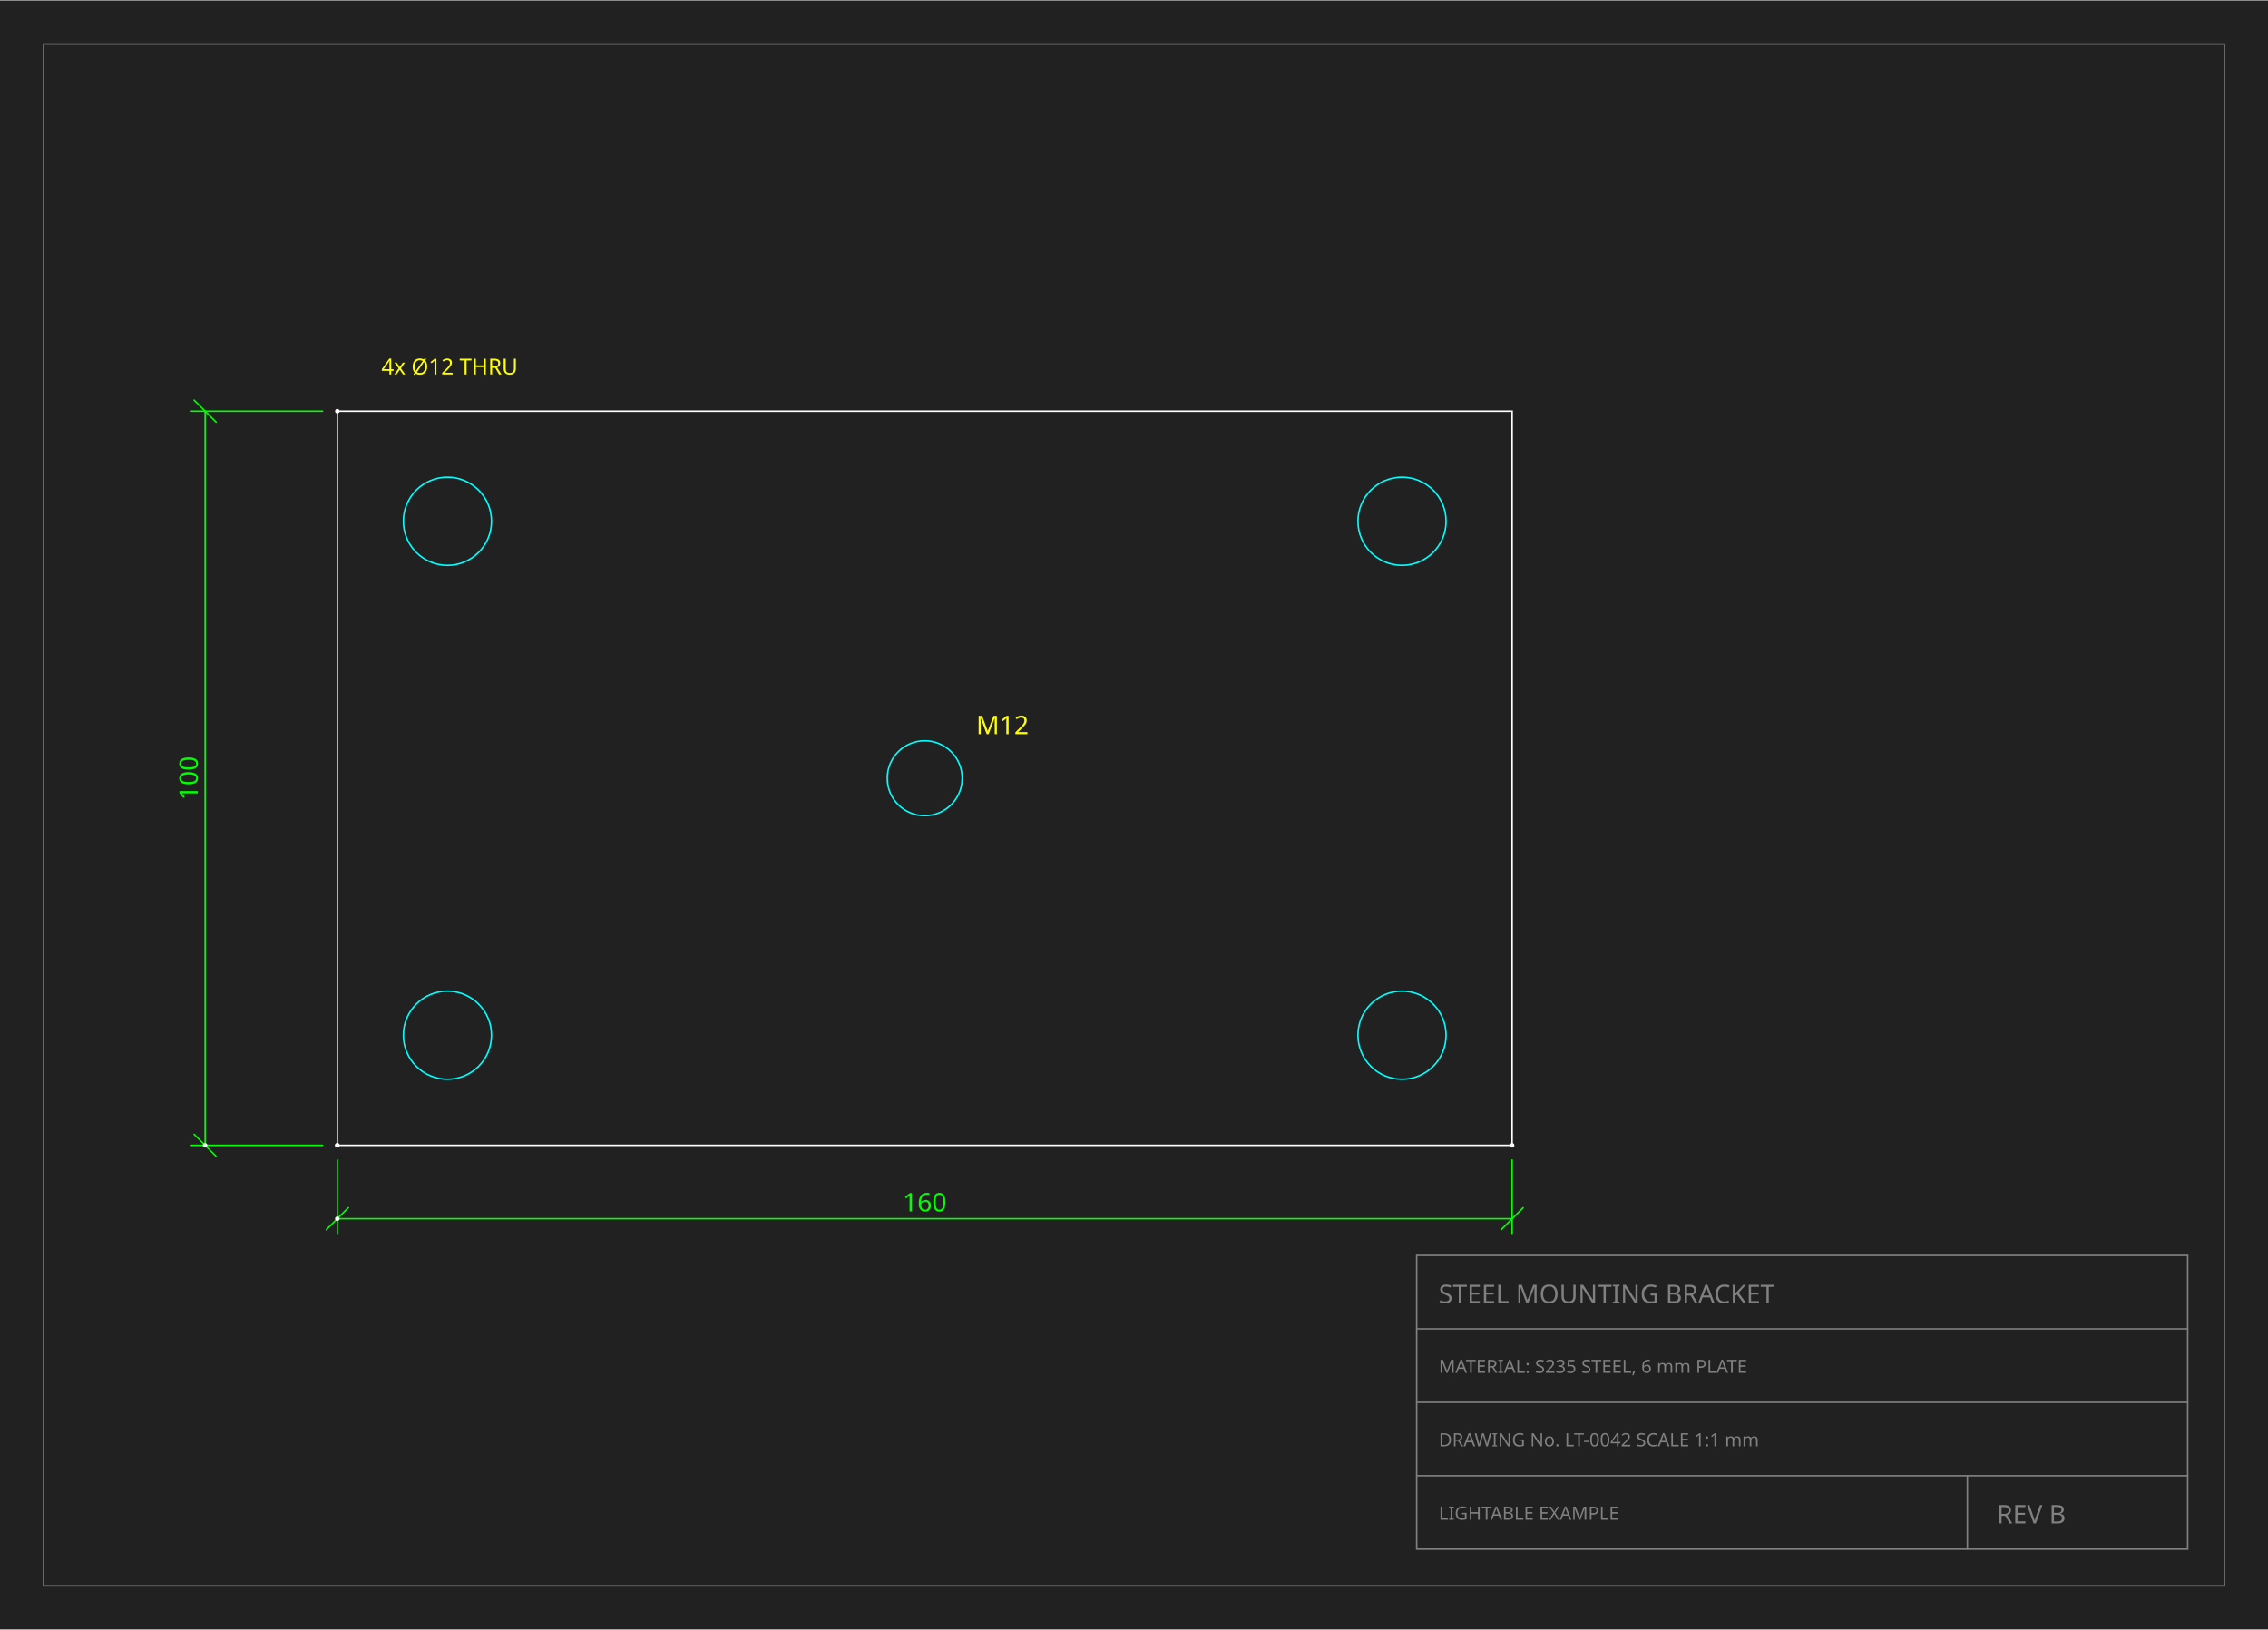
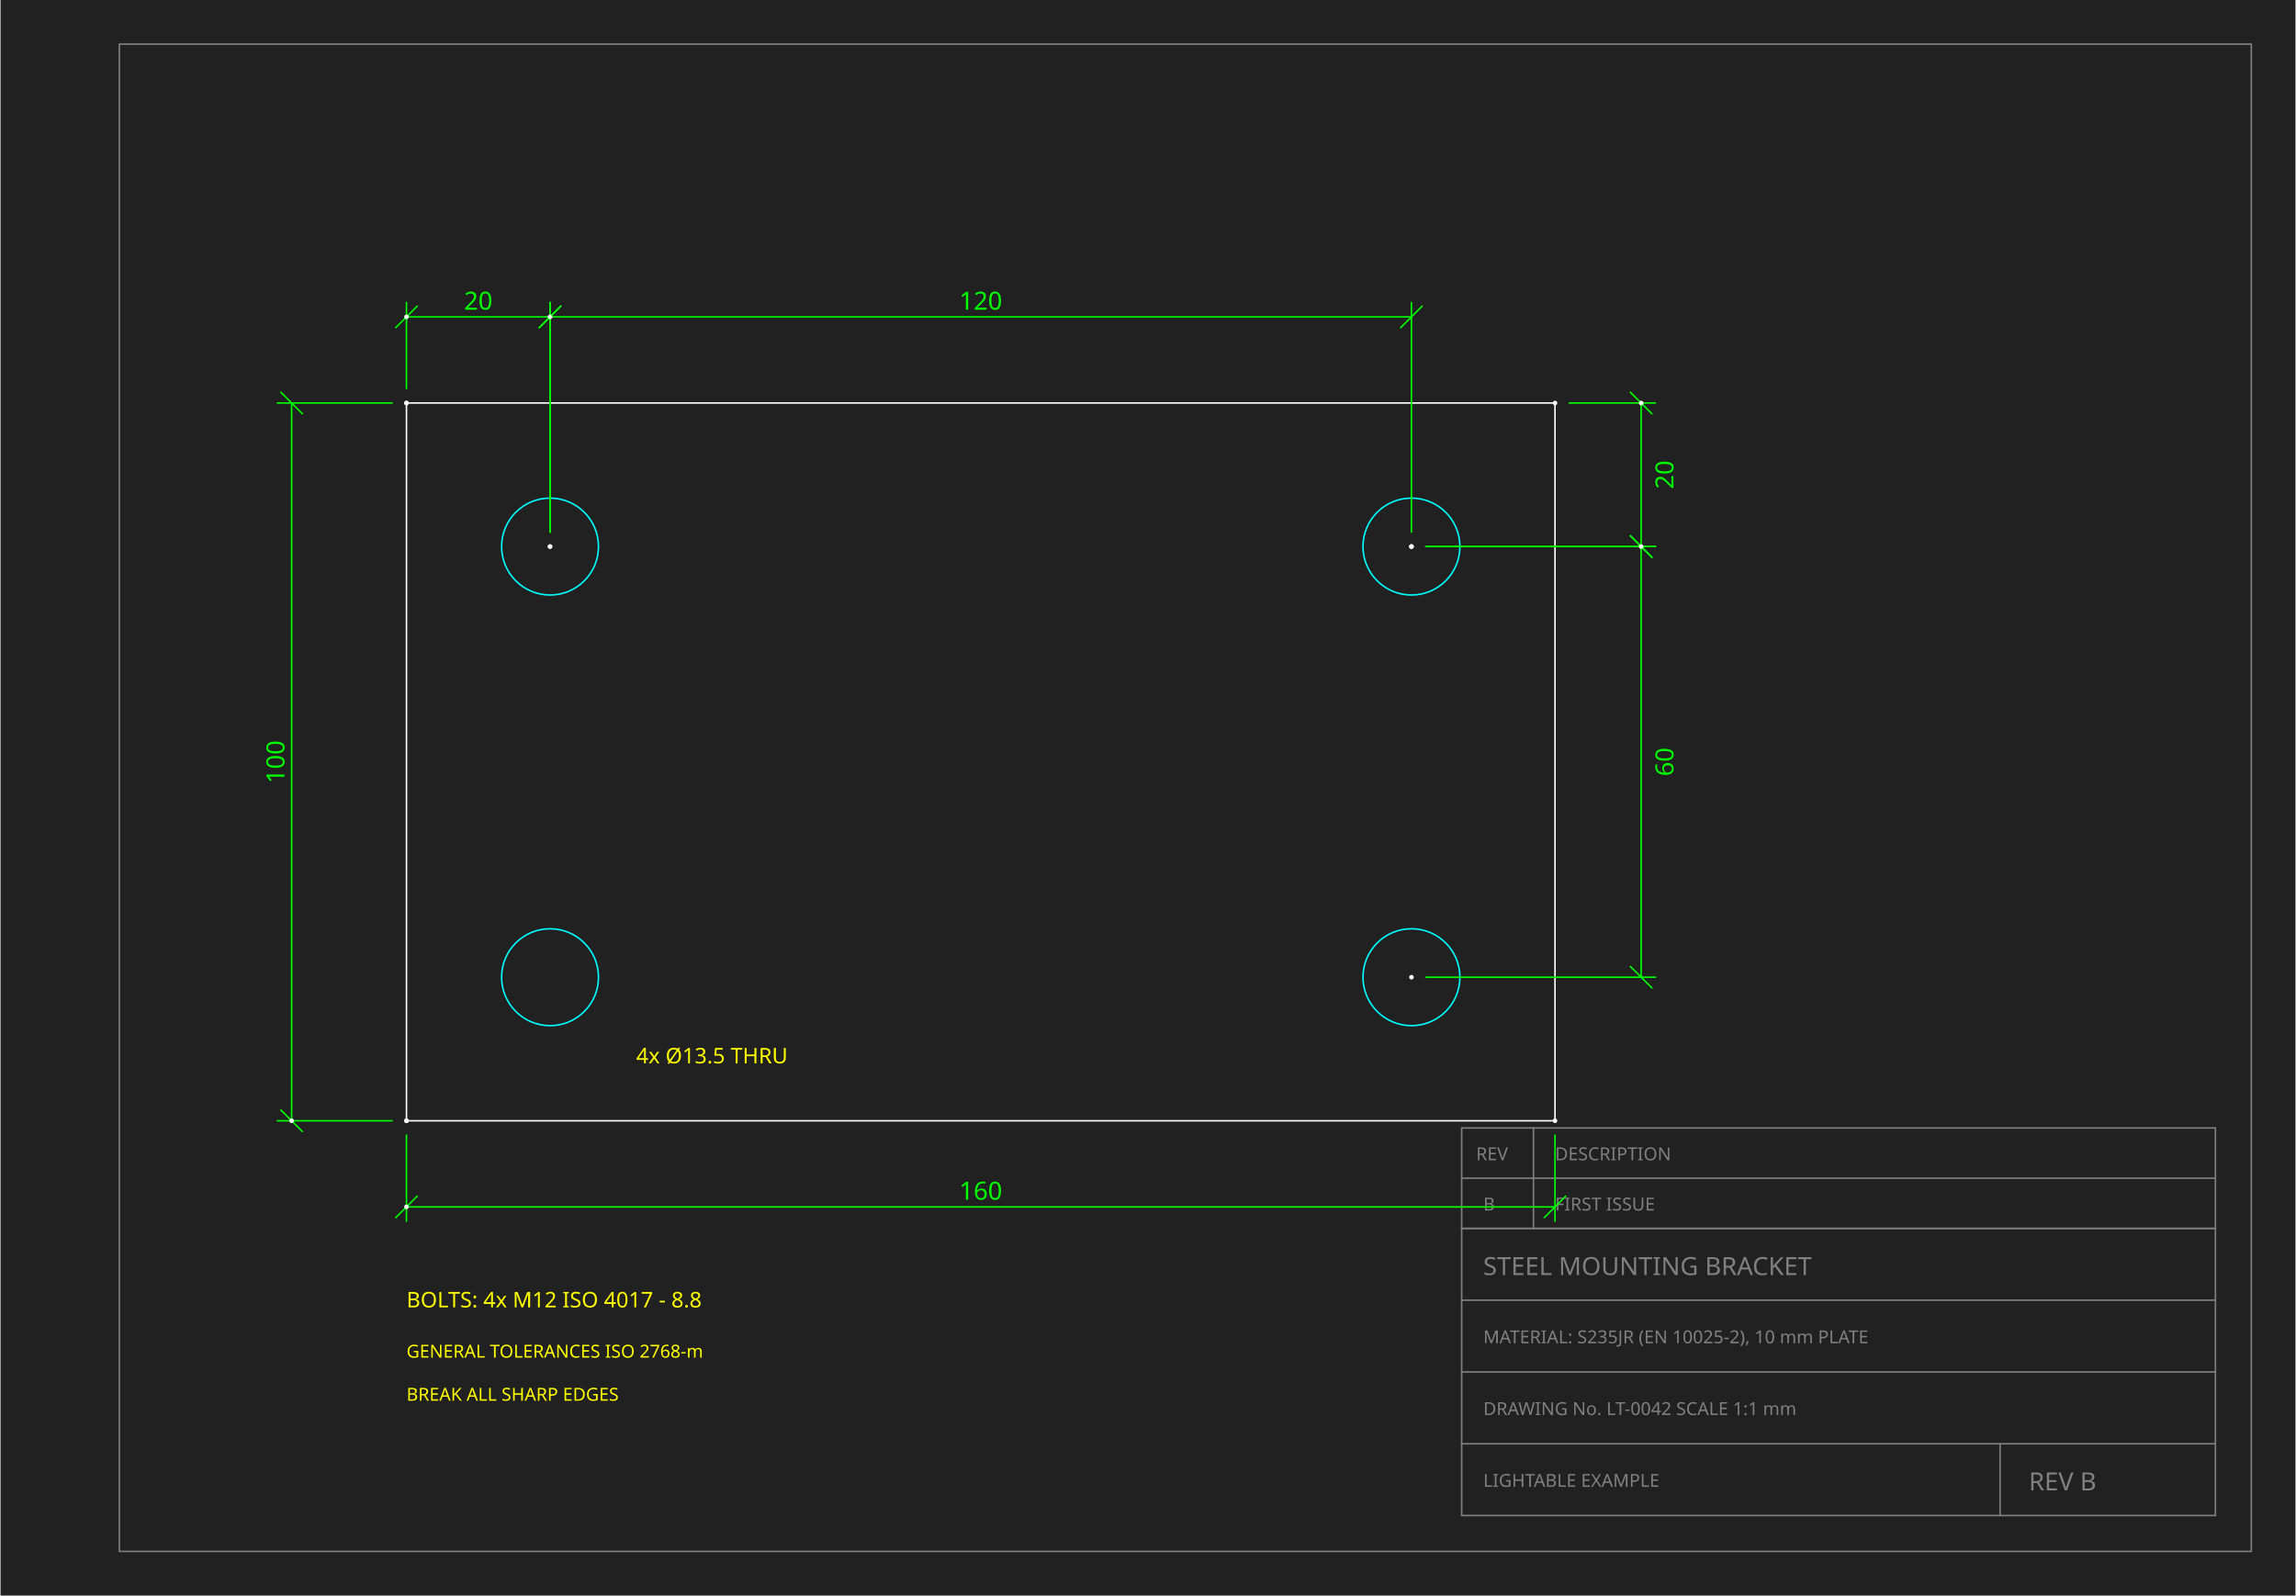
- <svg xmlns="http://www.w3.org/2000/svg" viewBox="-5.94 -215.94 308.88 221.88" width="800" height="575">
-   <rect x="-5.94" y="-215.94" width="308.88" height="221.88" fill="#212121" />
-   <g transform="scale(1 -1)" fill="none" stroke-width="0.206" stroke-linecap="round">
+ <svg xmlns="http://www.w3.org/2000/svg" viewBox="-16.548 -216.148 319.696 222.296" width="800" height="556">
+   <rect x="-16.548" y="-216.148" width="319.696" height="222.296" fill="#212121" />
+   <g transform="scale(1 -1)" fill="none" stroke-width="0.213" stroke-linecap="round">
    <g data-layer="BORDER">
      <path d="M0 0L297 0L297 210L0 210Z" stroke="#808080" />
    </g>
    <g data-layer="TITLE">
      <path d="M187 5L292 5L292 45L187 45Z" stroke="#808080" />
      <path d="M187 15L292 15" stroke="#808080" />
      <path d="M187 25L292 25" stroke="#808080" />
      <path d="M187 35L292 35" stroke="#808080" />
      <path d="M262 5L262 15" stroke="#808080" />
      <text transform="translate(190 38.5) rotate(0) scale(1 -1) skewX(0)" font-size="3.5" font-family="sans-serif" text-anchor="start" dominant-baseline="alphabetic" fill="#808080" stroke="none">STEEL MOUNTING BRACKET</text>
-       <text transform="translate(190 29) rotate(0) scale(1 -1) skewX(0)" font-size="2.5" font-family="sans-serif" text-anchor="start" dominant-baseline="alphabetic" fill="#808080" stroke="none">MATERIAL: S235 STEEL, 6 mm PLATE</text>
+       <text transform="translate(190 29) rotate(0) scale(1 -1) skewX(0)" font-size="2.5" font-family="sans-serif" text-anchor="start" dominant-baseline="alphabetic" fill="#808080" stroke="none">MATERIAL: S235JR (EN 10025-2), 10 mm PLATE</text>
      <text transform="translate(190 19) rotate(0) scale(1 -1) skewX(0)" font-size="2.5" font-family="sans-serif" text-anchor="start" dominant-baseline="alphabetic" fill="#808080" stroke="none">DRAWING No. LT-0042    SCALE 1:1    mm</text>
      <text transform="translate(190 9) rotate(0) scale(1 -1) skewX(0)" font-size="2.5" font-family="sans-serif" text-anchor="start" dominant-baseline="alphabetic" fill="#808080" stroke="none">LIGHTABLE EXAMPLE</text>
      <text transform="translate(266 8.5) rotate(0) scale(1 -1) skewX(0)" font-size="3.5" font-family="sans-serif" text-anchor="start" dominant-baseline="alphabetic" fill="#808080" stroke="none">REV B</text>
+       <path d="M187 45L292 45L292 59L187 59Z" stroke="#808080" />
+       <path d="M187 52L292 52" stroke="#808080" />
+       <path d="M197 45L197 59" stroke="#808080" />
+       <text transform="translate(189 54.5) rotate(0) scale(1 -1) skewX(0)" font-size="2.5" font-family="sans-serif" text-anchor="start" dominant-baseline="alphabetic" fill="#808080" stroke="none">REV</text>
+       <text transform="translate(200 54.5) rotate(0) scale(1 -1) skewX(0)" font-size="2.5" font-family="sans-serif" text-anchor="start" dominant-baseline="alphabetic" fill="#808080" stroke="none">DESCRIPTION</text>
+       <text transform="translate(190 47.5) rotate(0) scale(1 -1) skewX(0)" font-size="2.5" font-family="sans-serif" text-anchor="start" dominant-baseline="alphabetic" fill="#808080" stroke="none">B</text>
+       <text transform="translate(200 47.5) rotate(0) scale(1 -1) skewX(0)" font-size="2.5" font-family="sans-serif" text-anchor="start" dominant-baseline="alphabetic" fill="#808080" stroke="none">FIRST ISSUE</text>
    </g>
    <g data-layer="OUTLINE">
      <path d="M40 60L200 60L200 160L40 160Z" stroke="#ffffff" />
    </g>
    <g data-layer="HOLES">
-       <path d="M61 75A6 6 0 0 1 49 75A6 6 0 0 1 61 75" stroke="#00ffff" />
-       <path d="M191 75A6 6 0 0 1 179 75A6 6 0 0 1 191 75" stroke="#00ffff" />
-       <path d="M191 145A6 6 0 0 1 179 145A6 6 0 0 1 191 145" stroke="#00ffff" />
-       <path d="M61 145A6 6 0 0 1 49 145A6 6 0 0 1 61 145" stroke="#00ffff" />
-       <path d="M125.1 110A5.1 5.1 0 0 1 114.9 110A5.1 5.1 0 0 1 125.1 110" stroke="#00ffff" />
+       <path d="M66.75 80A6.75 6.75 0 0 1 53.25 80A6.75 6.75 0 0 1 66.75 80" stroke="#00ffff" />
+       <path d="M186.75 80A6.75 6.75 0 0 1 173.25 80A6.75 6.75 0 0 1 186.75 80" stroke="#00ffff" />
+       <path d="M186.75 140A6.75 6.75 0 0 1 173.25 140A6.75 6.75 0 0 1 186.75 140" stroke="#00ffff" />
+       <path d="M66.75 140A6.75 6.75 0 0 1 53.25 140A6.75 6.75 0 0 1 66.75 140" stroke="#00ffff" />
    </g>
    <g data-layer="NOTES">
-       <text transform="translate(127 116) rotate(0) scale(1 -1) skewX(0)" font-size="3.5" font-family="sans-serif" text-anchor="start" dominant-baseline="alphabetic" fill="#ffff00" stroke="none">M12</text>
-       <text transform="translate(46 165) rotate(0) scale(1 -1) skewX(0)" font-size="3" font-family="sans-serif" text-anchor="start" dominant-baseline="alphabetic" fill="#ffff00" stroke="none">4x Ø12 THRU</text>
+       <text transform="translate(72 68) rotate(0) scale(1 -1) skewX(0)" font-size="3" font-family="sans-serif" text-anchor="start" dominant-baseline="alphabetic" fill="#ffff00" stroke="none">4x Ø13.5 THRU</text>
+       <text transform="translate(40 34) rotate(0) scale(1 -1) skewX(0)" font-size="3" font-family="sans-serif" text-anchor="start" dominant-baseline="alphabetic" fill="#ffff00" stroke="none">BOLTS: 4x M12 ISO 4017 - 8.8</text>
+       <text transform="translate(40 27) rotate(0) scale(1 -1) skewX(0)" font-size="2.5" font-family="sans-serif" text-anchor="start" dominant-baseline="alphabetic" fill="#ffff00" stroke="none">GENERAL TOLERANCES ISO 2768-m</text>
+       <text transform="translate(40 21) rotate(0) scale(1 -1) skewX(0)" font-size="2.5" font-family="sans-serif" text-anchor="start" dominant-baseline="alphabetic" fill="#ffff00" stroke="none">BREAK ALL SHARP EDGES</text>
    </g>
    <g data-layer="DIMS">
-       <path d="M40 58L40 48" stroke="#00ff00" />
-       <path d="M200 58L200 48" stroke="#00ff00" />
-       <path d="M41.5 51.5L38.5 48.5" stroke="#00ff00" />
-       <path d="M198.5 48.5L201.5 51.5" stroke="#00ff00" />
-       <path d="M40 50L200 50" stroke="#00ff00" />
-       <text transform="translate(120 51) rotate(0) scale(1 -1) skewX(0)" font-size="3.5" font-family="sans-serif" text-anchor="middle" dominant-baseline="alphabetic" fill="#00ff00" stroke="none">160</text>
+       <path d="M40 58L40 46" stroke="#00ff00" />
+       <path d="M200 58L200 46" stroke="#00ff00" />
+       <path d="M41.5 49.5L38.5 46.5" stroke="#00ff00" />
+       <path d="M198.5 46.5L201.5 49.5" stroke="#00ff00" />
+       <path d="M40 48L200 48" stroke="#00ff00" />
+       <text transform="translate(120 49) rotate(0) scale(1 -1) skewX(0)" font-size="3.5" font-family="sans-serif" text-anchor="middle" dominant-baseline="alphabetic" fill="#00ff00" stroke="none">160</text>
    </g>
    <g data-layer="Defpoints">
-       <circle cx="40" cy="50" r="0.309" fill="#ffffff" />
-       <circle cx="40" cy="60" r="0.309" fill="#ffffff" />
-       <circle cx="200" cy="60" r="0.309" fill="#ffffff" />
+       <circle cx="40" cy="48" r="0.32" fill="#ffffff" />
+       <circle cx="40" cy="60" r="0.32" fill="#ffffff" />
+       <circle cx="200" cy="60" r="0.32" fill="#ffffff" />
    </g>
    <g data-layer="DIMS">
-       <path d="M38 60L20 60" stroke="#00ff00" />
-       <path d="M38 160L20 160" stroke="#00ff00" />
-       <path d="M20.5 61.5L23.5 58.5" stroke="#00ff00" />
-       <path d="M23.5 158.5L20.5 161.5" stroke="#00ff00" />
-       <path d="M22 60L22 160" stroke="#00ff00" />
-       <text transform="translate(21 110) rotate(90) scale(1 -1) skewX(0)" font-size="3.5" font-family="sans-serif" text-anchor="middle" dominant-baseline="alphabetic" fill="#00ff00" stroke="none">100</text>
+       <path d="M38 60L22 60" stroke="#00ff00" />
+       <path d="M38 160L22 160" stroke="#00ff00" />
+       <path d="M22.5 61.5L25.5 58.5" stroke="#00ff00" />
+       <path d="M25.5 158.5L22.5 161.5" stroke="#00ff00" />
+       <path d="M24 60L24 160" stroke="#00ff00" />
+       <text transform="translate(23 110) rotate(90) scale(1 -1) skewX(0)" font-size="3.5" font-family="sans-serif" text-anchor="middle" dominant-baseline="alphabetic" fill="#00ff00" stroke="none">100</text>
    </g>
    <g data-layer="Defpoints">
-       <circle cx="22" cy="60" r="0.309" fill="#ffffff" />
-       <circle cx="40" cy="60" r="0.309" fill="#ffffff" />
-       <circle cx="40" cy="160" r="0.309" fill="#ffffff" />
+       <circle cx="24" cy="60" r="0.32" fill="#ffffff" />
+       <circle cx="40" cy="60" r="0.32" fill="#ffffff" />
+       <circle cx="40" cy="160" r="0.32" fill="#ffffff" />
+     </g>
+     <g data-layer="DIMS">
+       <path d="M40 162L40 174" stroke="#00ff00" />
+       <path d="M60 142L60 174" stroke="#00ff00" />
+       <path d="M41.5 173.5L38.5 170.5" stroke="#00ff00" />
+       <path d="M58.5 170.5L61.5 173.5" stroke="#00ff00" />
+       <path d="M40 172L60 172" stroke="#00ff00" />
+       <text transform="translate(50 173) rotate(0) scale(1 -1) skewX(0)" font-size="3.5" font-family="sans-serif" text-anchor="middle" dominant-baseline="alphabetic" fill="#00ff00" stroke="none">20</text>
+     </g>
+     <g data-layer="Defpoints">
+       <circle cx="40" cy="172" r="0.32" fill="#ffffff" />
+       <circle cx="40" cy="160" r="0.32" fill="#ffffff" />
+       <circle cx="60" cy="140" r="0.32" fill="#ffffff" />
+     </g>
+     <g data-layer="DIMS">
+       <path d="M60 142L60 174" stroke="#00ff00" />
+       <path d="M180 142L180 174" stroke="#00ff00" />
+       <path d="M61.5 173.5L58.5 170.5" stroke="#00ff00" />
+       <path d="M178.5 170.5L181.5 173.5" stroke="#00ff00" />
+       <path d="M60 172L180 172" stroke="#00ff00" />
+       <text transform="translate(120 173) rotate(0) scale(1 -1) skewX(0)" font-size="3.5" font-family="sans-serif" text-anchor="middle" dominant-baseline="alphabetic" fill="#00ff00" stroke="none">120</text>
+     </g>
+     <g data-layer="Defpoints">
+       <circle cx="60" cy="172" r="0.32" fill="#ffffff" />
+       <circle cx="60" cy="140" r="0.32" fill="#ffffff" />
+       <circle cx="180" cy="140" r="0.32" fill="#ffffff" />
+     </g>
+     <g data-layer="DIMS">
+       <path d="M202 160L214 160" stroke="#00ff00" />
+       <path d="M182 140L214 140" stroke="#00ff00" />
+       <path d="M210.5 161.5L213.5 158.5" stroke="#00ff00" />
+       <path d="M213.5 138.5L210.5 141.5" stroke="#00ff00" />
+       <path d="M212 160L212 140" stroke="#00ff00" />
+       <text transform="translate(216.5 150) rotate(90) scale(1 -1) skewX(0)" font-size="3.5" font-family="sans-serif" text-anchor="middle" dominant-baseline="alphabetic" fill="#00ff00" stroke="none">20</text>
+     </g>
+     <g data-layer="Defpoints">
+       <circle cx="212" cy="160" r="0.32" fill="#ffffff" />
+       <circle cx="200" cy="160" r="0.32" fill="#ffffff" />
+       <circle cx="180" cy="140" r="0.32" fill="#ffffff" />
+     </g>
+     <g data-layer="DIMS">
+       <path d="M182 140L214 140" stroke="#00ff00" />
+       <path d="M182 80L214 80" stroke="#00ff00" />
+       <path d="M210.5 141.5L213.5 138.5" stroke="#00ff00" />
+       <path d="M213.5 78.5L210.5 81.5" stroke="#00ff00" />
+       <path d="M212 140L212 80" stroke="#00ff00" />
+       <text transform="translate(216.5 110) rotate(90) scale(1 -1) skewX(0)" font-size="3.5" font-family="sans-serif" text-anchor="middle" dominant-baseline="alphabetic" fill="#00ff00" stroke="none">60</text>
+     </g>
+     <g data-layer="Defpoints">
+       <circle cx="212" cy="140" r="0.32" fill="#ffffff" />
+       <circle cx="180" cy="140" r="0.32" fill="#ffffff" />
+       <circle cx="180" cy="80" r="0.32" fill="#ffffff" />
    </g>
  </g>
</svg>
